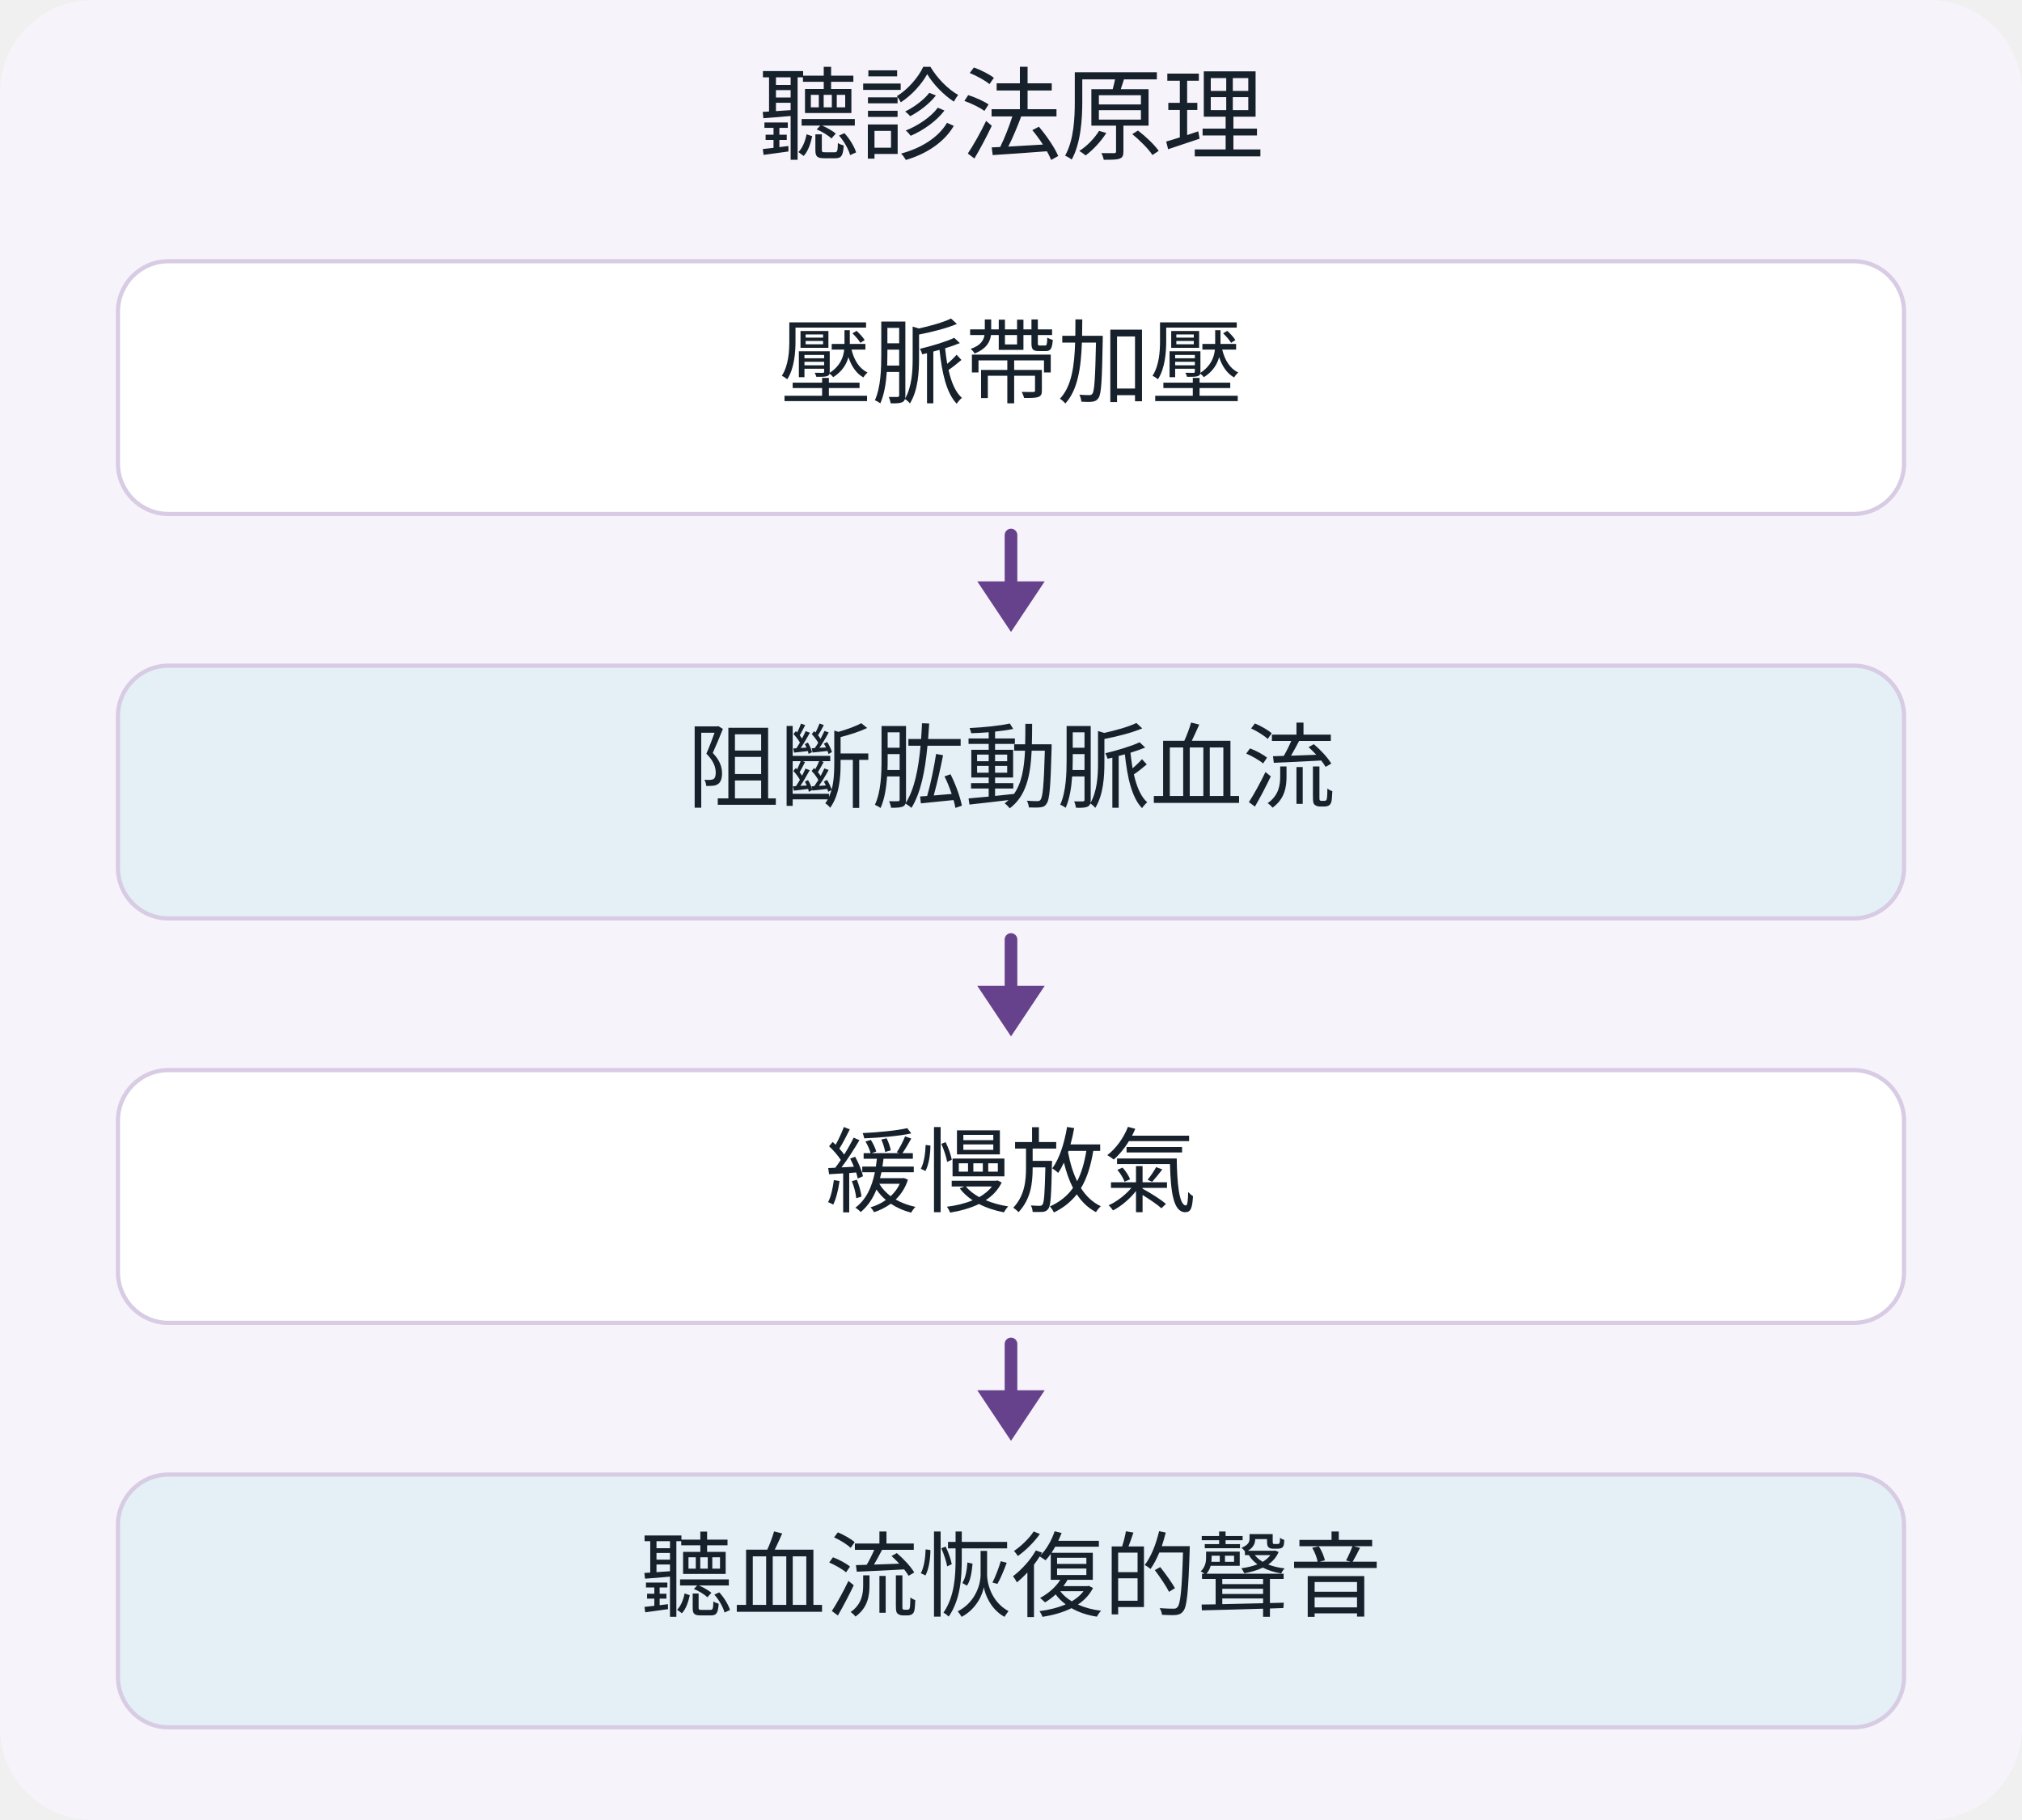
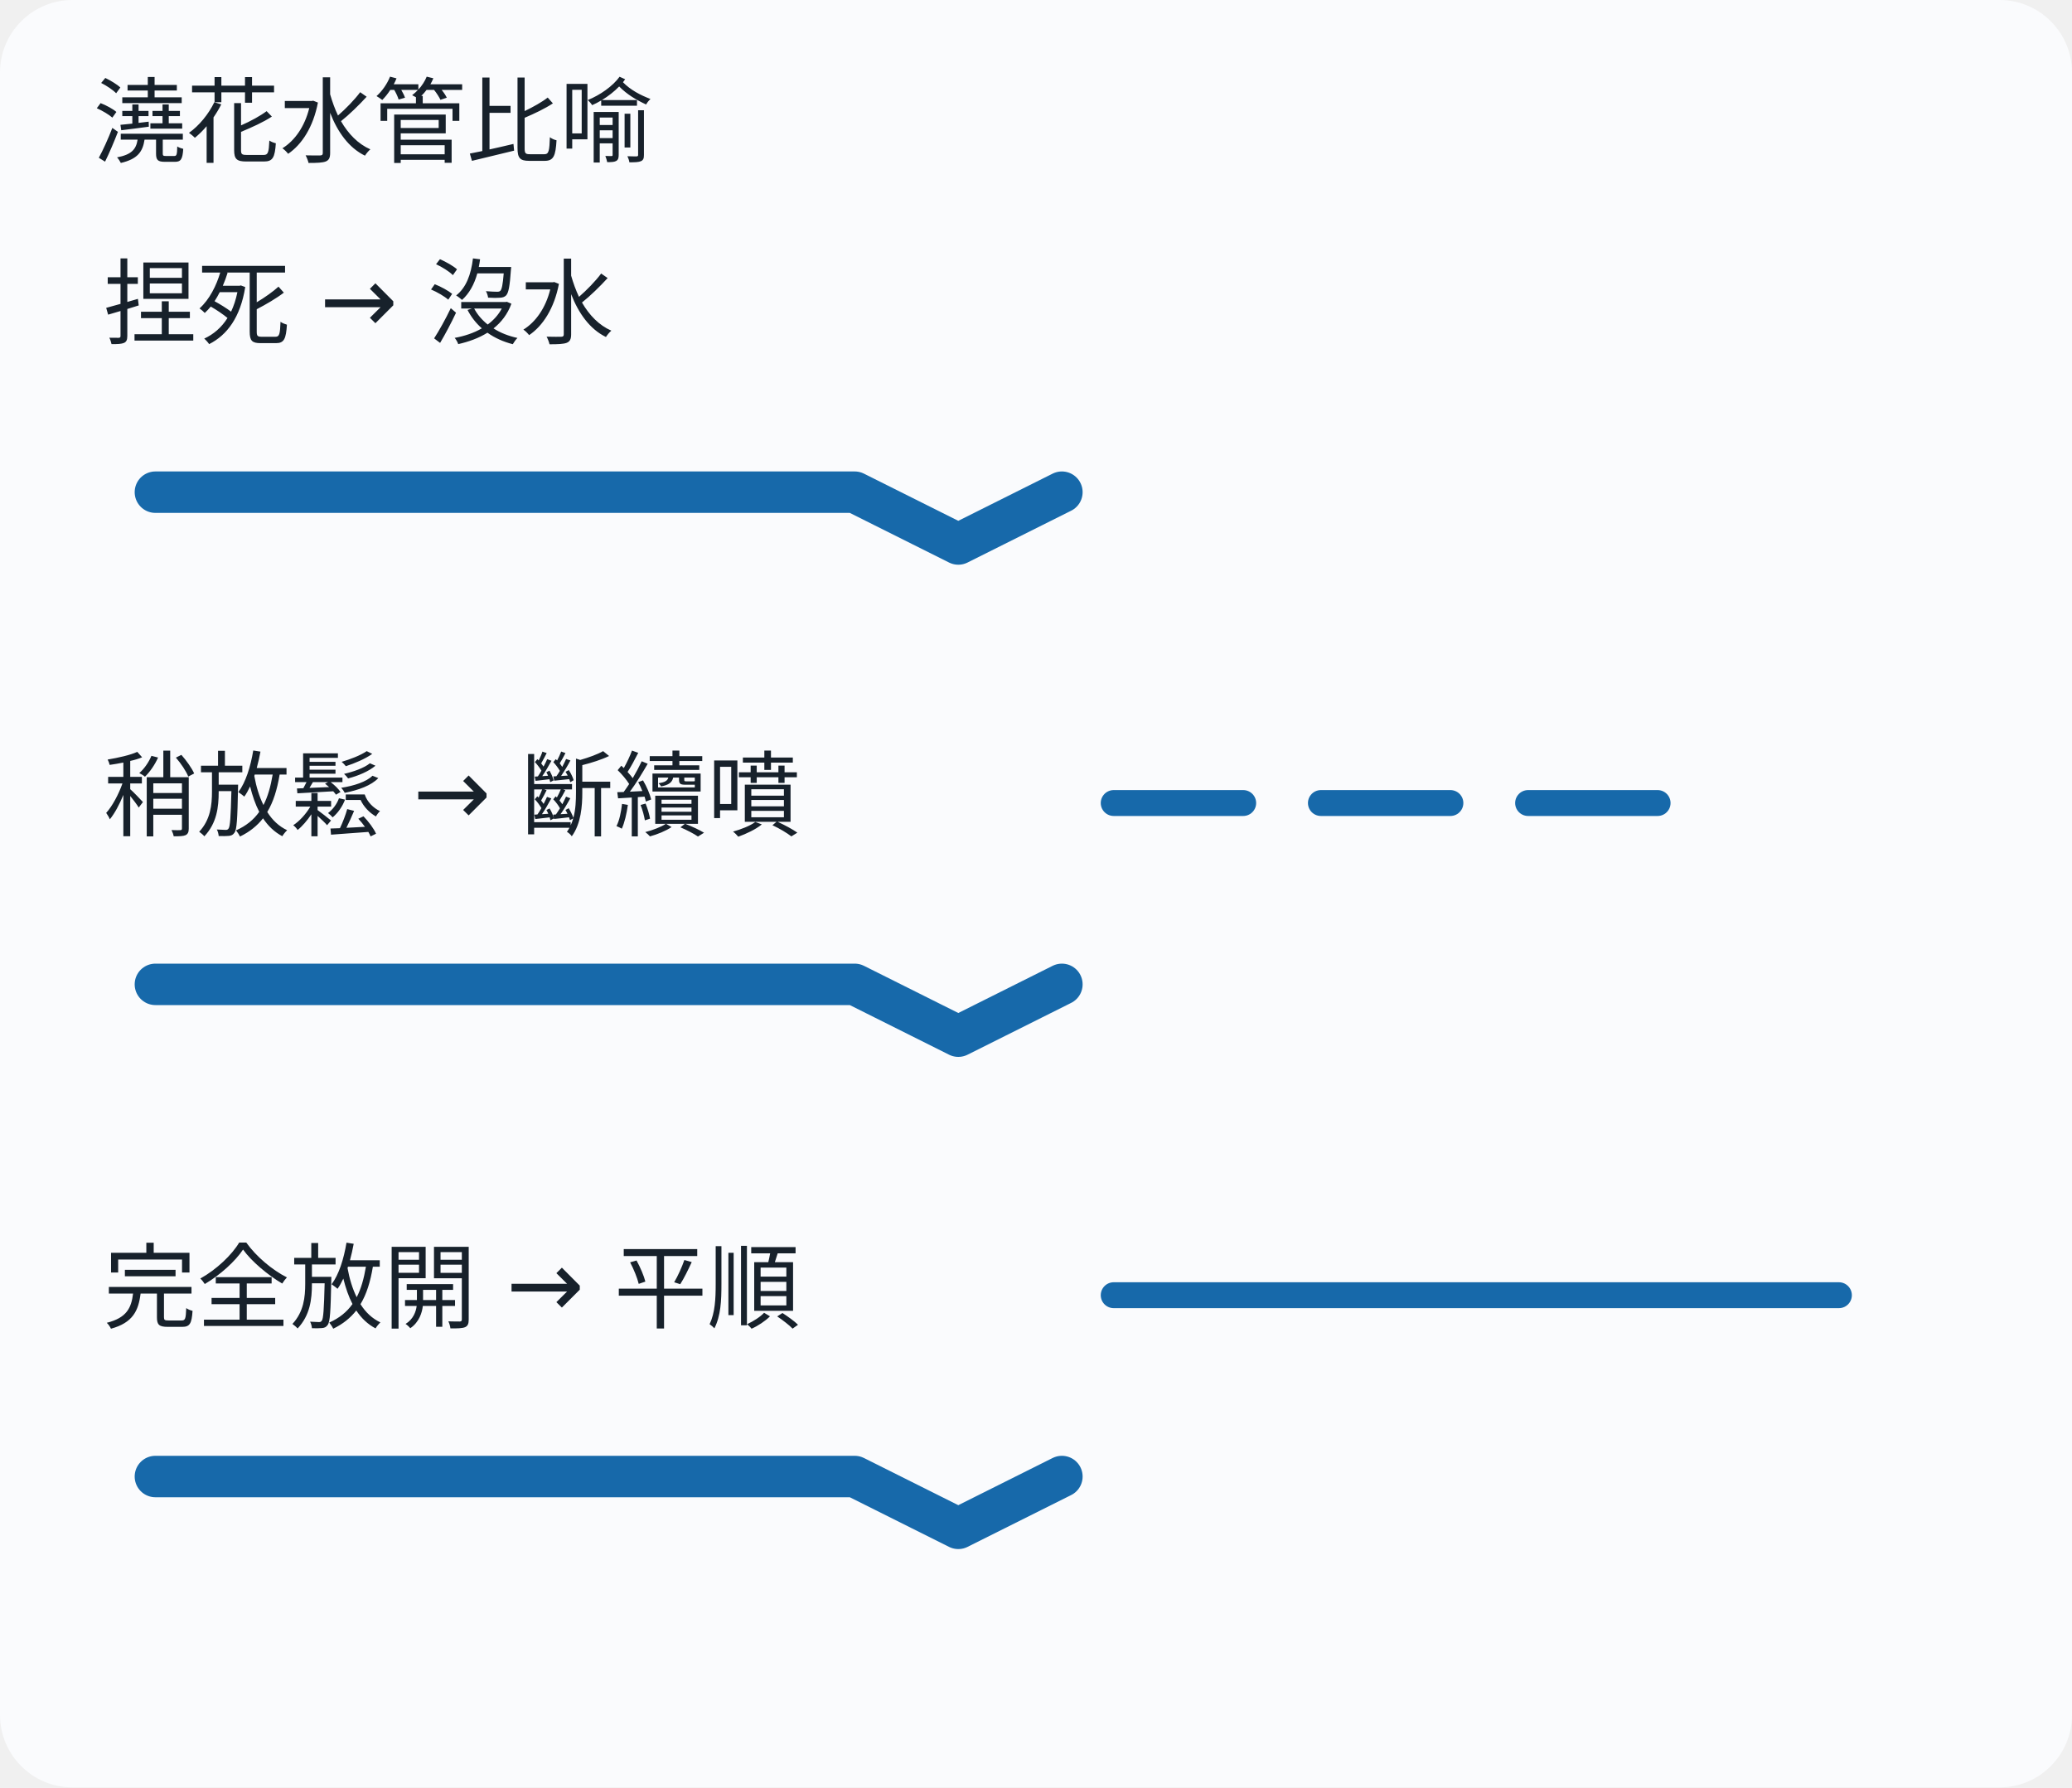
- <svg xmlns="http://www.w3.org/2000/svg" viewBox="0 0 480 432" role="img" style="font-family:system-ui,sans-serif">
-   <rect width="480" height="432" rx="22" fill="#f7f3fa" />
-   <text x="240" y="36" font-size="24" fill="#17212b" text-anchor="middle">聽診法原理</text>
-   <rect x="28" y="62" width="424" height="60" rx="12" fill="#fff" stroke="#d8cce5" />
-   <text x="240.0" y="94" font-size="22" fill="#17212b" text-anchor="middle">壓脈帶加壓</text>
-   <path d="M240 127 v18" fill="none" stroke="#65428b" stroke-width="3" stroke-linecap="round" stroke-linejoin="round" />
-   <path d="M232 138 l8 12 l8 -12" fill="#65428b" />
-   <rect x="28" y="158" width="424" height="60" rx="12" fill="#e4f0f6" stroke="#d8cce5" />
-   <text x="240.0" y="190" font-size="22" fill="#17212b" text-anchor="middle">阻斷肱動脈血流</text>
-   <path d="M240 223 v18" fill="none" stroke="#65428b" stroke-width="3" stroke-linecap="round" stroke-linejoin="round" />
-   <path d="M232 234 l8 12 l8 -12" fill="#65428b" />
-   <rect x="28" y="254" width="424" height="60" rx="12" fill="#fff" stroke="#d8cce5" />
-   <text x="240.0" y="286" font-size="22" fill="#17212b" text-anchor="middle">緩慢放氣</text>
-   <path d="M240 319 v18" fill="none" stroke="#65428b" stroke-width="3" stroke-linecap="round" stroke-linejoin="round" />
-   <path d="M232 330 l8 12 l8 -12" fill="#65428b" />
-   <rect x="28" y="350" width="424" height="60" rx="12" fill="#e4f0f6" stroke="#d8cce5" />
-   <text x="240.0" y="382" font-size="22" fill="#17212b" text-anchor="middle">聽血流恢復的聲音</text>
+ <svg xmlns="http://www.w3.org/2000/svg" viewBox="0 0 400 345" role="img" aria-label="澆花水管比喻">
+   <style>text{font-family:system-ui,sans-serif;font-size:calc(18px * var(--font-scale,1))}.title{font-weight:700}</style>
+   <rect width="400" height="345" rx="14" fill="#fafbfd" />
+   <text x="18" y="30" font-size="18" fill="#17212b" text-anchor="start">澆花水管比喻</text>
+   <text x="20" y="65" font-size="18" fill="#17212b" text-anchor="start">捏死 → 沒水</text>
+   <path d="M30 95H165l20 10 20-10" fill="none" stroke="#1769aa" stroke-width="8" stroke-linecap="round" stroke-linejoin="round" />
+   <path d="" fill="none" stroke="#1769aa" stroke-width="5" stroke-linecap="round" stroke-linejoin="round" />
+   <text x="20" y="160" font-size="18" fill="#17212b" text-anchor="start">稍放鬆 → 斷續噴</text>
+   <path d="M30 190H165l20 10 20-10" fill="none" stroke="#1769aa" stroke-width="8" stroke-linecap="round" stroke-linejoin="round" />
+   <path d="M215 155h25m15 0h25m15 0h25" fill="none" stroke="#1769aa" stroke-width="5" stroke-linecap="round" stroke-linejoin="round" />
+   <text x="20" y="255" font-size="18" fill="#17212b" text-anchor="start">完全放開 → 平順</text>
+   <path d="M30 285H165l20 10 20-10" fill="none" stroke="#1769aa" stroke-width="8" stroke-linecap="round" stroke-linejoin="round" />
+   <path d="M215 250H355" fill="none" stroke="#1769aa" stroke-width="5" stroke-linecap="round" stroke-linejoin="round" />
</svg>
